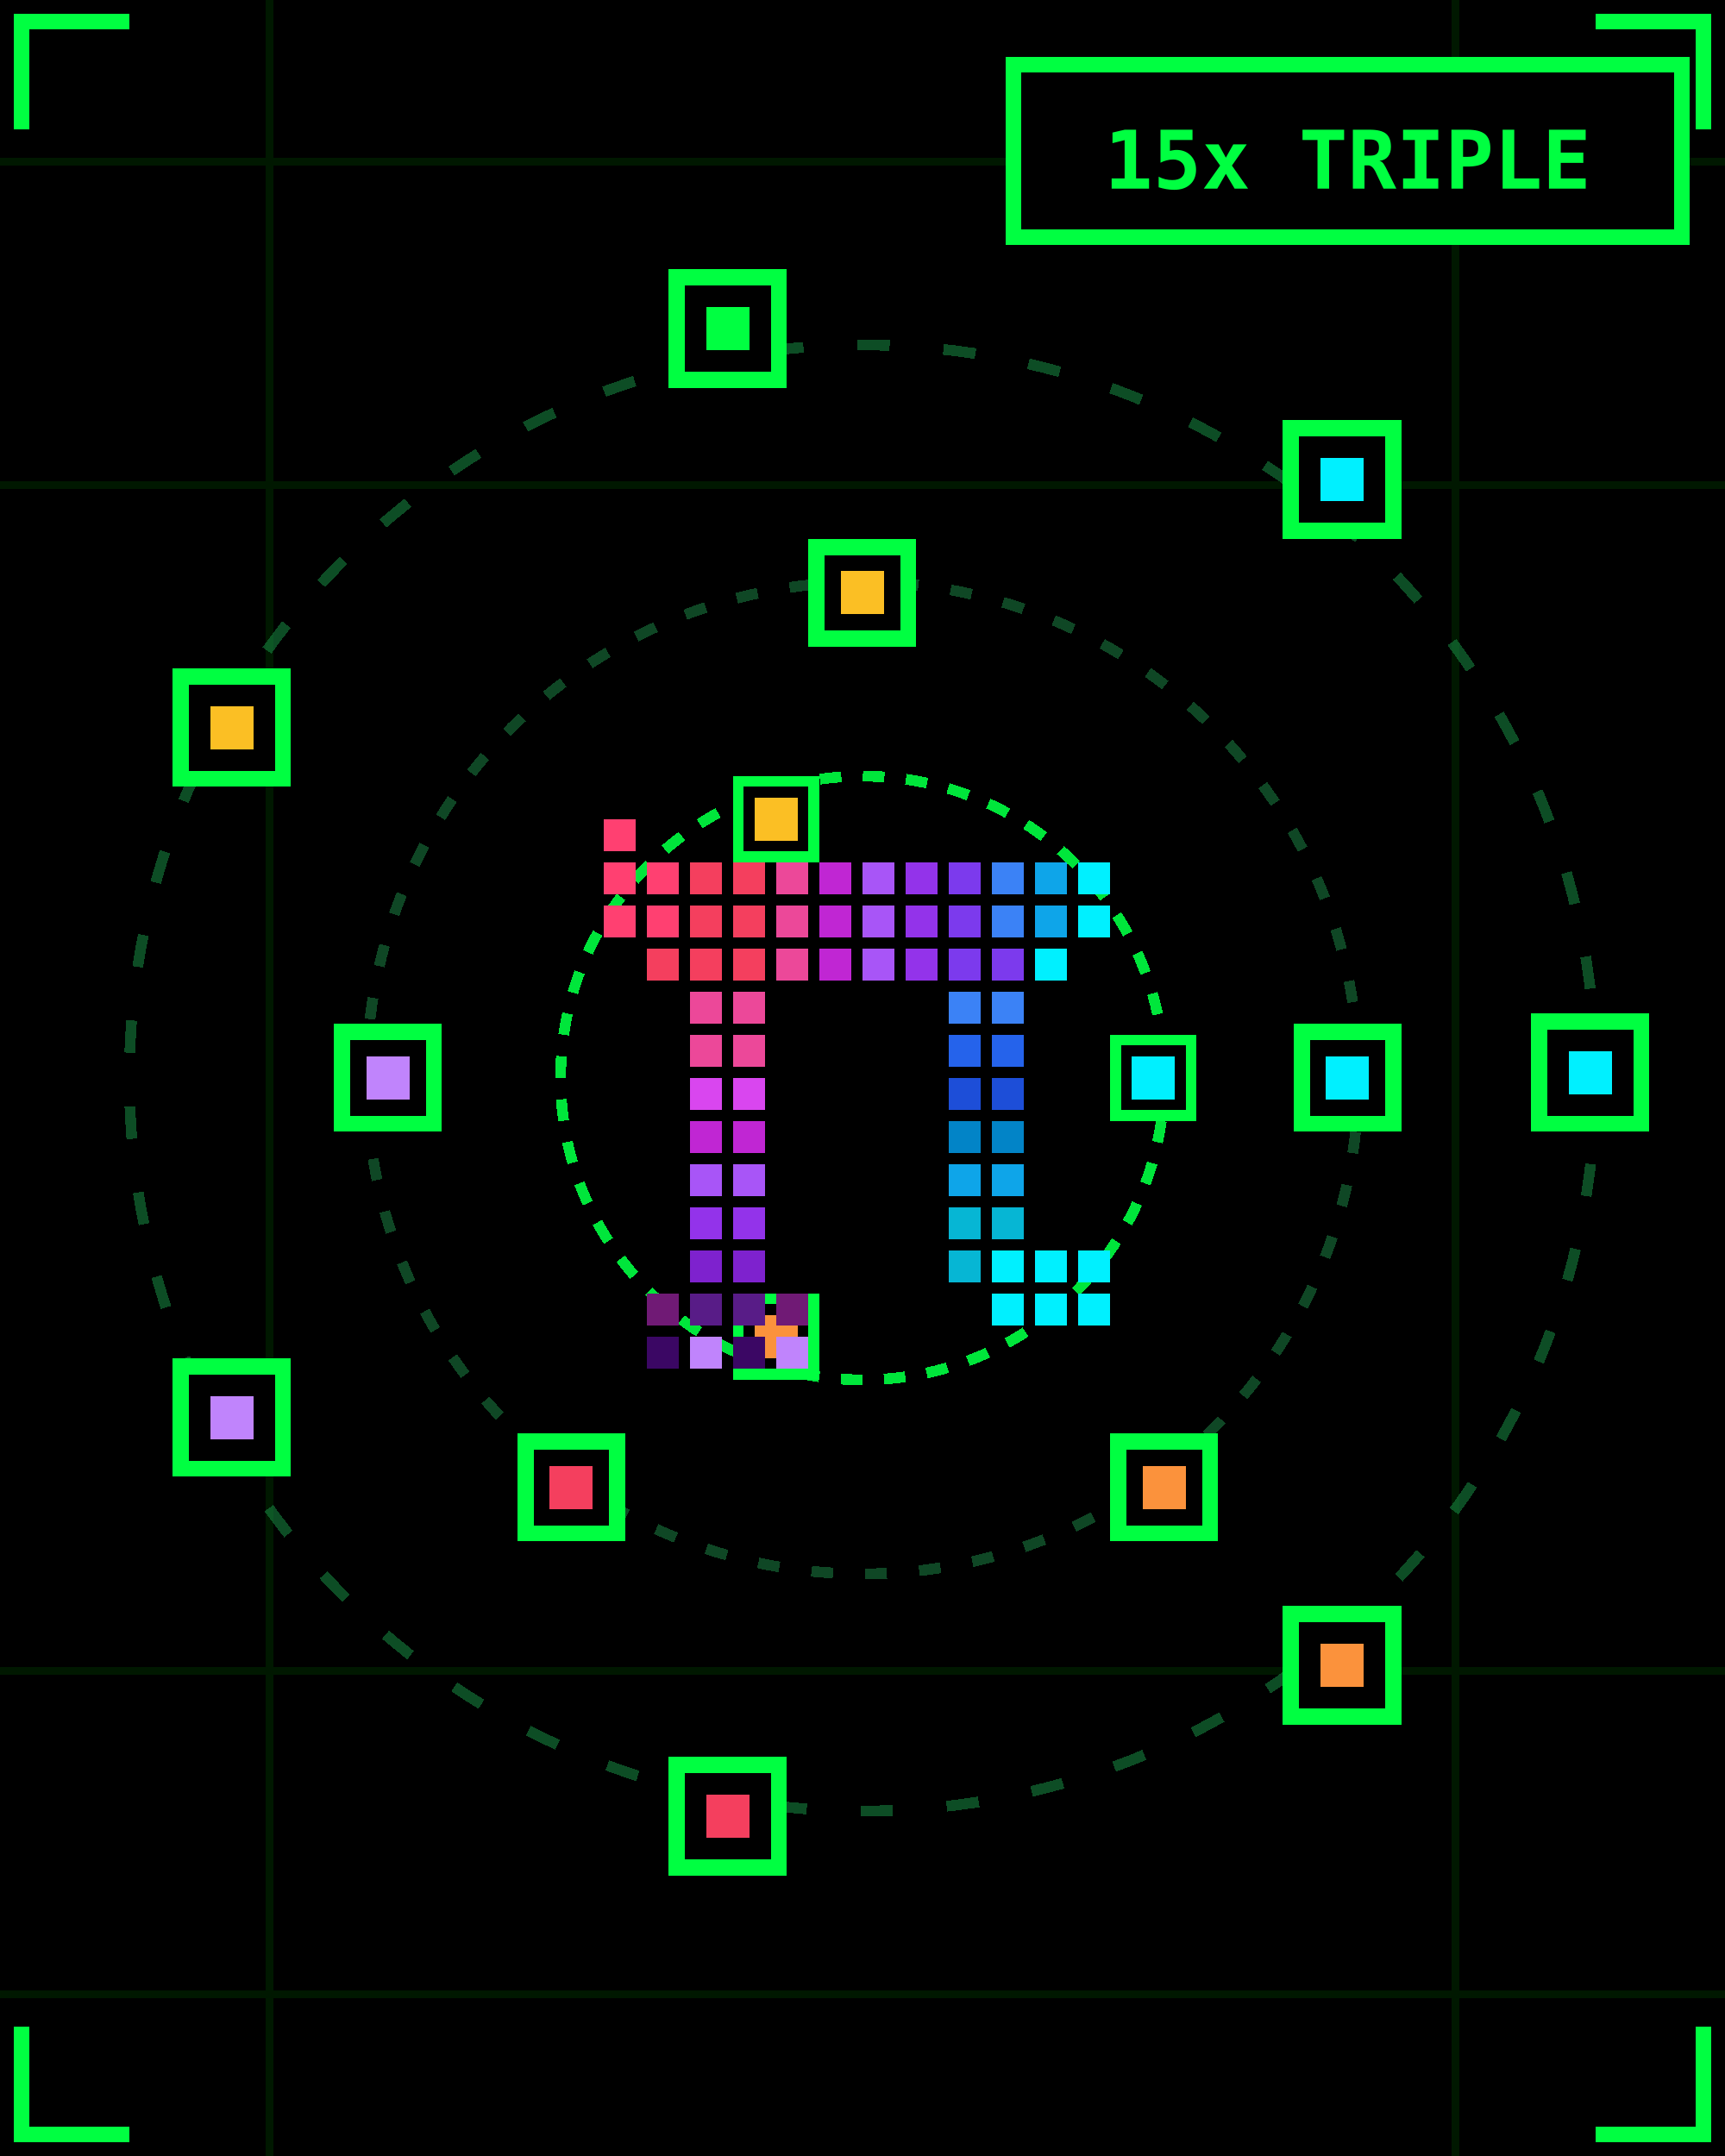
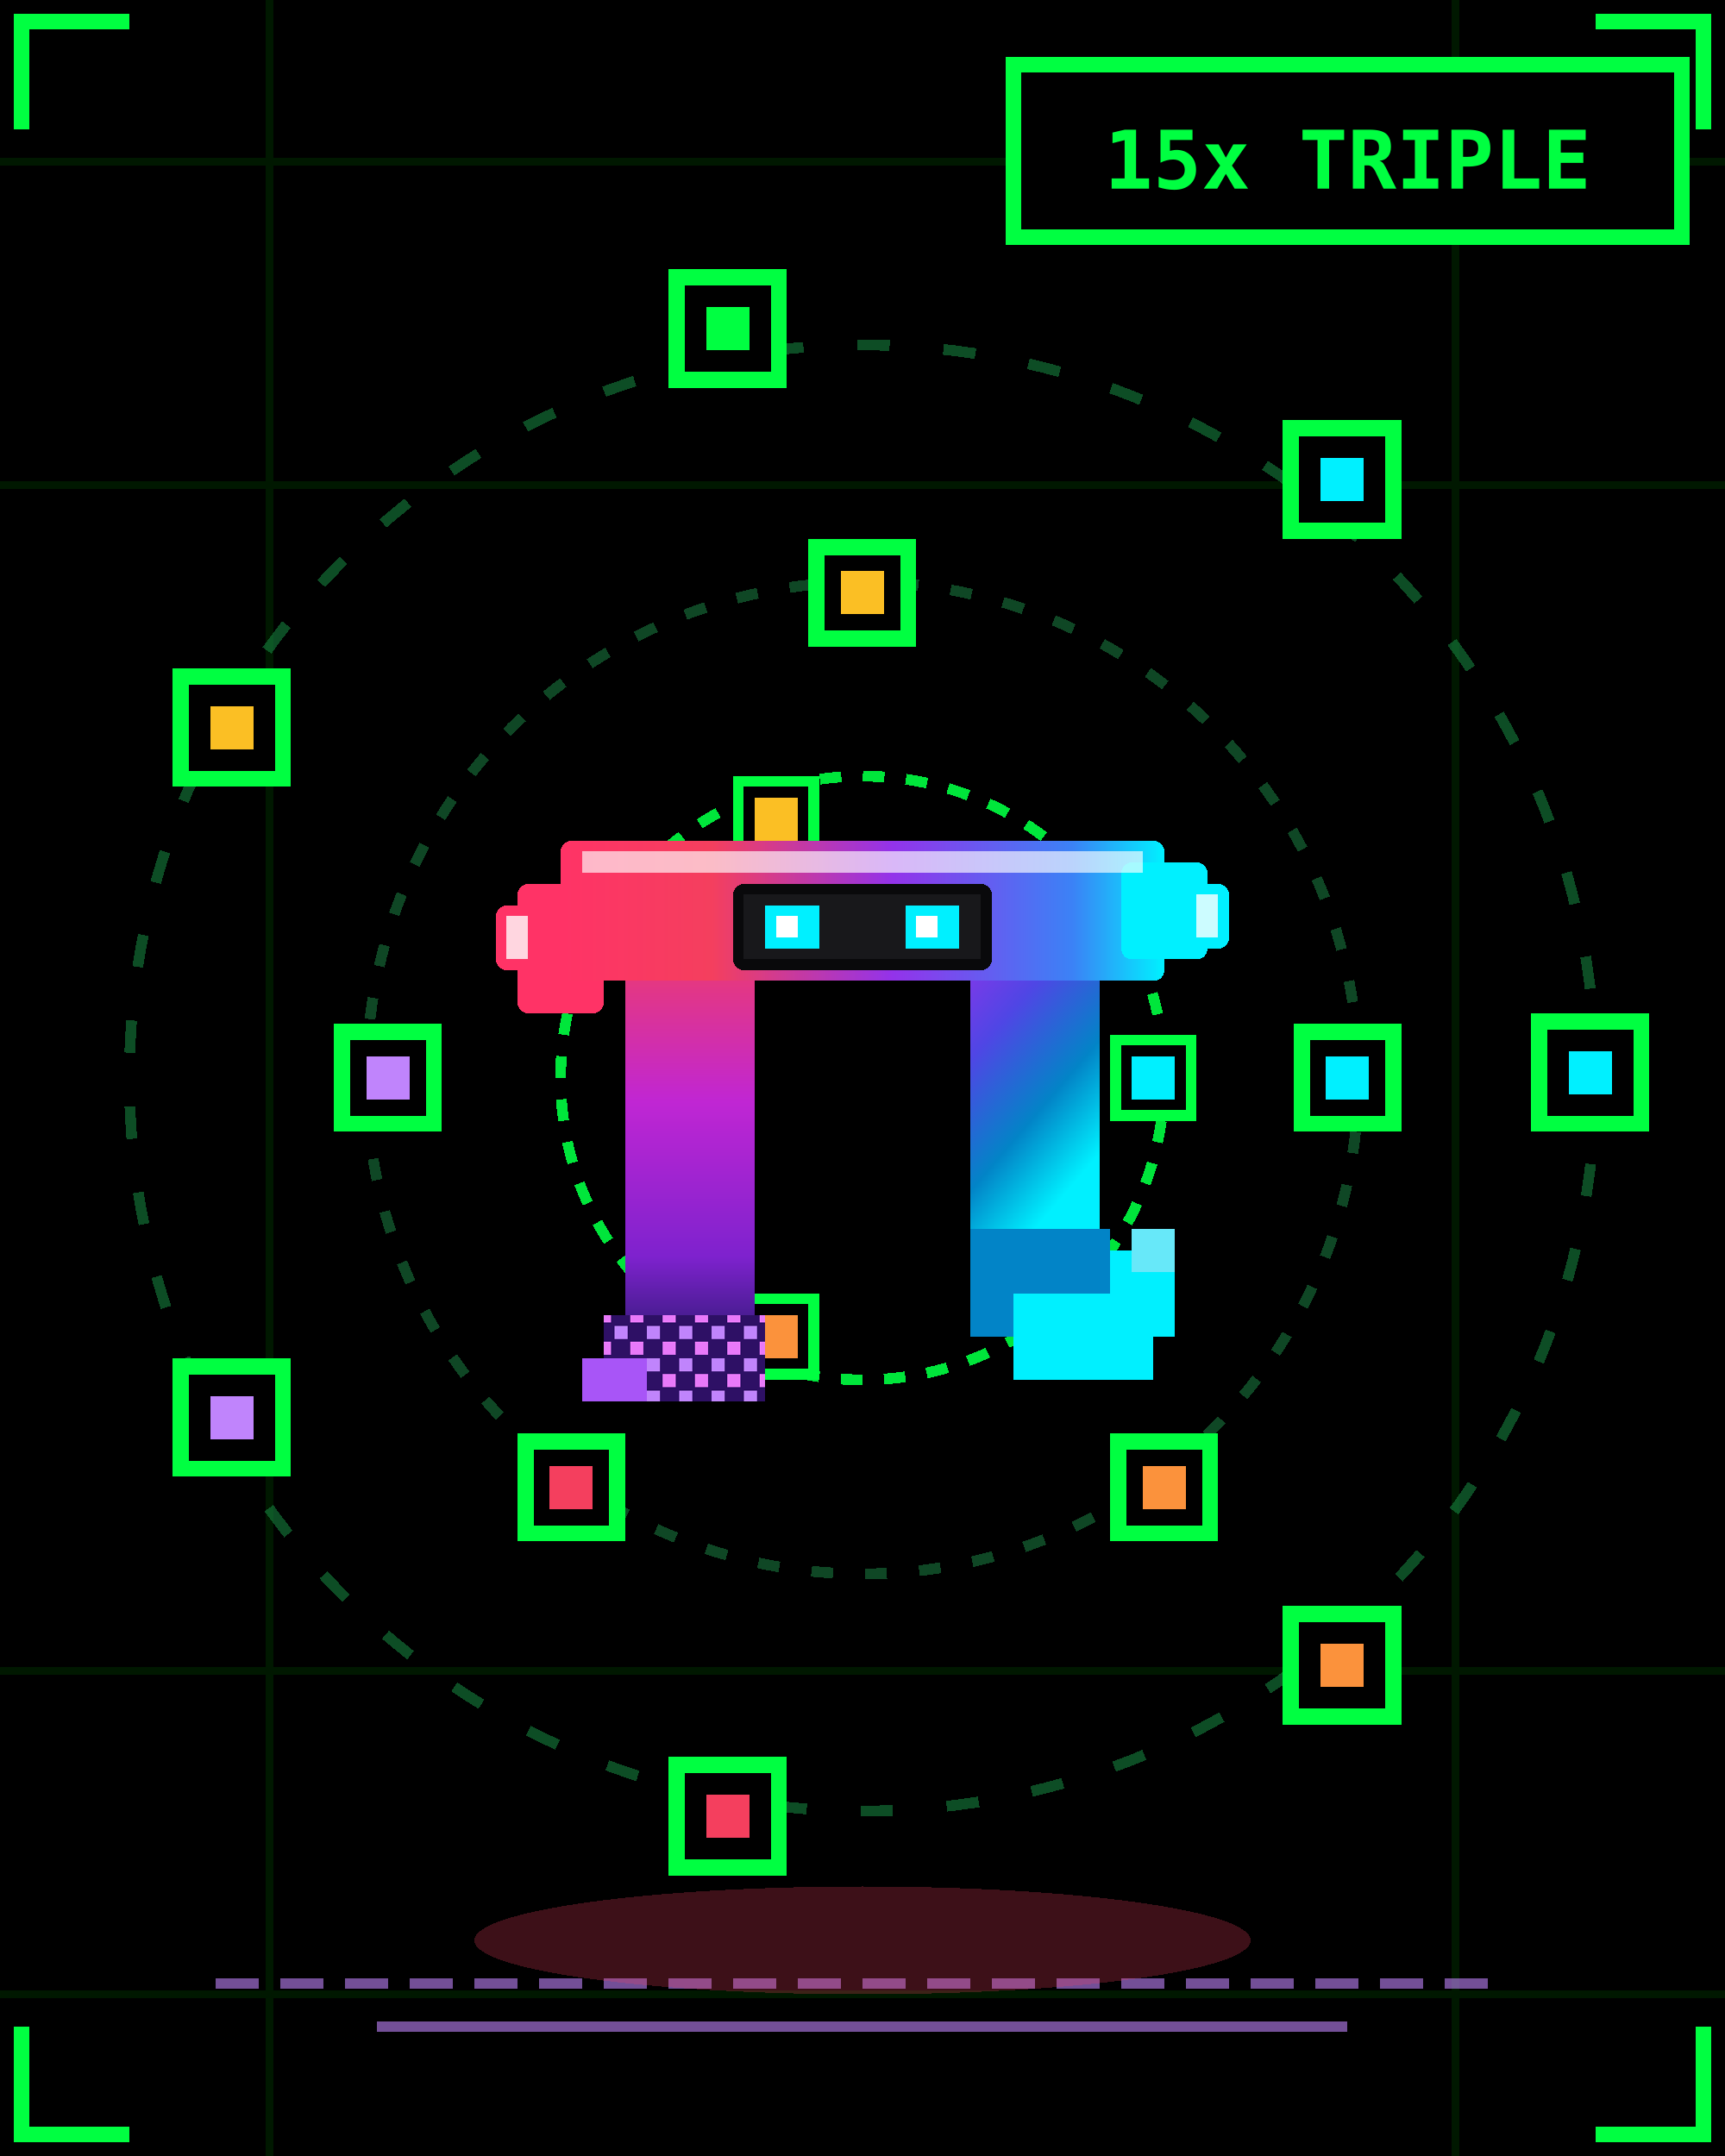
<svg xmlns="http://www.w3.org/2000/svg" viewBox="0 0 160 200" width="100%" height="100%" preserveAspectRatio="none" shape-rendering="crispEdges">
  <defs>
-     <pattern id="piHalftone" x="0" y="0" width="4" height="4" patternUnits="userSpaceOnUse">
-       <rect width="4" height="4" fill="#180b2c" />
-       <rect x="0" y="0" width="2" height="2" fill="#c084fc" />
-       <rect x="2" y="2" width="2" height="2" fill="#c084fc" />
+     <linearGradient id="piCrossbarGrad" x1="0%" y1="0%" x2="100%" y2="0%">
+       <stop offset="0%" stop-color="#ff3366" />
+       <stop offset="25%" stop-color="#f43f5e" />
+       <stop offset="55%" stop-color="#9333ea" />
+       <stop offset="85%" stop-color="#3b82f6" />
+       <stop offset="100%" stop-color="#00f0ff" />
+     </linearGradient>
+     <linearGradient id="piLeftLegGrad" x1="0%" y1="0%" x2="0%" y2="100%">
+       <stop offset="0%" stop-color="#f43f5e" />
+       <stop offset="45%" stop-color="#c026d3" />
+       <stop offset="85%" stop-color="#7e22ce" />
+       <stop offset="100%" stop-color="#4c1d95" />
+     </linearGradient>
+     <linearGradient id="piRightLegGrad" x1="0%" y1="0%" x2="50%" y2="100%">
+       <stop offset="0%" stop-color="#9333ea" />
+       <stop offset="35%" stop-color="#4f46e5" />
+       <stop offset="70%" stop-color="#0284c7" />
+       <stop offset="100%" stop-color="#00f0ff" />
+     </linearGradient>
+     <pattern id="piHalftone" x="0" y="0" width="3" height="3" patternUnits="userSpaceOnUse">
+       <rect width="3" height="3" fill="#2e1065" />
+       <rect x="0" y="0" width="1.2" height="1.2" fill="#c084fc" />
+       <rect x="1.5" y="1.5" width="1.2" height="1.2" fill="#e879f9" />
    </pattern>
  </defs>
  <style>
    @keyframes vortexRing1 { 0% { transform: rotate(0deg); } 100% { transform: rotate(360deg); } }
    @keyframes vortexRing2 { 0% { transform: rotate(360deg); } 100% { transform: rotate(0deg); } }
    @keyframes vortexRing3 { 0% { transform: rotate(0deg); } 100% { transform: rotate(360deg); } }
    @keyframes levitateCenter { 0%, 100% { transform: translateY(0px); } 50% { transform: translateY(-4px); } }
    .ring-1 { animation: vortexRing1 8s steps(8) infinite; transform-origin: 80px 100px; }
    .ring-2 { animation: vortexRing2 12s steps(10) infinite; transform-origin: 80px 100px; }
    .ring-3 { animation: vortexRing3 18s steps(12) infinite; transform-origin: 80px 100px; }
    .pip-commander { animation: levitateCenter 1.8s steps(2) infinite; transform-origin: 80px 100px; }
  </style>
  <rect width="160" height="200" fill="#000000" />
  <g stroke="#003b00" stroke-width="0.75" opacity="0.4">
    <line x1="0" y1="15" x2="160" y2="15" />
    <line x1="0" y1="45" x2="160" y2="45" />
    <line x1="0" y1="155" x2="160" y2="155" />
    <line x1="0" y1="185" x2="160" y2="185" />
    <line x1="25" y1="0" x2="25" y2="200" />
    <line x1="135" y1="0" x2="135" y2="200" />
  </g>
  <g stroke="#00ff41" stroke-width="1.5" fill="none">
    <path d="M2,12 L2,2 L12,2" />
    <path d="M158,12 L158,2 L148,2" />
    <path d="M2,188 L2,198 L12,198" />
    <path d="M158,188 L158,198 L148,198" />
  </g>
  <g transform="translate(94, 6)">
    <rect width="62" height="16" fill="#000000" stroke="#00ff41" stroke-width="1.5" />
    <text x="31" y="11.5" font-family="'Fira Code', monospace" font-size="7.5" font-weight="900" fill="#00ff41" text-anchor="middle">15x TRIPLE</text>
  </g>
+   <g opacity="0.6" stroke="#c084fc" stroke-width="1">
+     <line x1="20" y1="184" x2="140" y2="184" stroke-dasharray="4,2" />
+     <line x1="35" y1="188" x2="125" y2="188" />
+   </g>
+   <ellipse cx="80" cy="180" rx="36" ry="5" fill="#f43f5e" opacity="0.25" />
  <g class="ring-3">
    <circle cx="80" cy="100" r="68" fill="none" stroke="#15803d" stroke-width="1" stroke-dasharray="3,5" opacity="0.6" />
    <g transform="translate(142, 94)">
      <rect width="11" height="11" fill="#00ff41" />
      <rect x="1.5" y="1.5" width="8" height="8" fill="#000" />
      <rect x="3.5" y="3.5" width="4" height="4" fill="#00f0ff" />
    </g>
    <g transform="translate(119, 149)">
      <rect width="11" height="11" fill="#00ff41" />
      <rect x="1.5" y="1.5" width="8" height="8" fill="#000" />
      <rect x="3.5" y="3.5" width="4" height="4" fill="#fb923c" />
    </g>
    <g transform="translate(62, 163)">
      <rect width="11" height="11" fill="#00ff41" />
      <rect x="1.5" y="1.5" width="8" height="8" fill="#000" />
      <rect x="3.5" y="3.5" width="4" height="4" fill="#f43f5e" />
    </g>
    <g transform="translate(16, 126)">
      <rect width="11" height="11" fill="#00ff41" />
      <rect x="1.5" y="1.5" width="8" height="8" fill="#000" />
      <rect x="3.5" y="3.5" width="4" height="4" fill="#c084fc" />
    </g>
    <g transform="translate(16, 62)">
      <rect width="11" height="11" fill="#00ff41" />
      <rect x="1.5" y="1.5" width="8" height="8" fill="#000" />
      <rect x="3.5" y="3.5" width="4" height="4" fill="#fbbf24" />
    </g>
    <g transform="translate(62, 25)">
      <rect width="11" height="11" fill="#00ff41" />
      <rect x="1.5" y="1.5" width="8" height="8" fill="#000" />
      <rect x="3.5" y="3.5" width="4" height="4" fill="#00ff41" />
    </g>
    <g transform="translate(119, 39)">
      <rect width="11" height="11" fill="#00ff41" />
      <rect x="1.5" y="1.5" width="8" height="8" fill="#000" />
      <rect x="3.5" y="3.5" width="4" height="4" fill="#00f0ff" />
    </g>
  </g>
  <g class="ring-2">
    <circle cx="80" cy="100" r="46" fill="none" stroke="#166534" stroke-width="1" stroke-dasharray="2,3" opacity="0.7" />
    <g transform="translate(120, 95)">
      <rect width="10" height="10" fill="#00ff41" />
      <rect x="1.5" y="1.5" width="7" height="7" fill="#000" />
      <rect x="3" y="3" width="4" height="4" fill="#00f0ff" />
    </g>
    <g transform="translate(103, 133)">
      <rect width="10" height="10" fill="#00ff41" />
      <rect x="1.5" y="1.5" width="7" height="7" fill="#000" />
      <rect x="3" y="3" width="4" height="4" fill="#fb923c" />
    </g>
    <g transform="translate(48, 133)">
      <rect width="10" height="10" fill="#00ff41" />
      <rect x="1.5" y="1.5" width="7" height="7" fill="#000" />
      <rect x="3" y="3" width="4" height="4" fill="#f43f5e" />
    </g>
    <g transform="translate(31, 95)">
      <rect width="10" height="10" fill="#00ff41" />
      <rect x="1.5" y="1.5" width="7" height="7" fill="#000" />
      <rect x="3" y="3" width="4" height="4" fill="#c084fc" />
    </g>
    <g transform="translate(75, 50)">
      <rect width="10" height="10" fill="#00ff41" />
      <rect x="1.5" y="1.5" width="7" height="7" fill="#000" />
      <rect x="3" y="3" width="4" height="4" fill="#fbbf24" />
    </g>
  </g>
  <g class="ring-1">
    <circle cx="80" cy="100" r="28" fill="none" stroke="#00ff41" stroke-width="1" stroke-dasharray="2,2" opacity="0.9" />
    <g transform="translate(103, 96)">
      <rect width="8" height="8" fill="#00ff41" />
      <rect x="1" y="1" width="6" height="6" fill="#000" />
      <rect x="2" y="2" width="4" height="4" fill="#00f0ff" />
    </g>
    <g transform="translate(68, 120)">
      <rect width="8" height="8" fill="#00ff41" />
      <rect x="1" y="1" width="6" height="6" fill="#000" />
      <rect x="2" y="2" width="4" height="4" fill="#fb923c" />
    </g>
    <g transform="translate(68, 72)">
      <rect width="8" height="8" fill="#00ff41" />
      <rect x="1" y="1" width="6" height="6" fill="#000" />
      <rect x="2" y="2" width="4" height="4" fill="#fbbf24" />
    </g>
  </g>
  <g class="pip-commander">
-     <rect x="56" y="76" width="3" height="3" fill="#ff4071" />
-     <rect x="56" y="80" width="3" height="3" fill="#ff4071" />
-     <rect x="56" y="84" width="3" height="3" fill="#ff4071" />
-     <rect x="60" y="80" width="3" height="3" fill="#ff4071" />
-     <rect x="64" y="80" width="3" height="3" fill="#f43f5e" />
-     <rect x="68" y="80" width="3" height="3" fill="#f43f5e" />
-     <rect x="72" y="80" width="3" height="3" fill="#ec4899" />
-     <rect x="76" y="80" width="3" height="3" fill="#c026d3" />
-     <rect x="80" y="80" width="3" height="3" fill="#a855f7" />
-     <rect x="84" y="80" width="3" height="3" fill="#9333ea" />
-     <rect x="88" y="80" width="3" height="3" fill="#7c3aed" />
-     <rect x="92" y="80" width="3" height="3" fill="#3b82f6" />
-     <rect x="96" y="80" width="3" height="3" fill="#0ea5e9" />
-     <rect x="100" y="80" width="3" height="3" fill="#00f0ff" />
-     <rect x="100" y="84" width="3" height="3" fill="#00f0ff" />
-     <rect x="60" y="84" width="3" height="3" fill="#ff4071" />
-     <rect x="64" y="84" width="3" height="3" fill="#f43f5e" />
-     <rect x="68" y="84" width="3" height="3" fill="#f43f5e" />
-     <rect x="72" y="84" width="3" height="3" fill="#ec4899" />
-     <rect x="76" y="84" width="3" height="3" fill="#c026d3" />
-     <rect x="80" y="84" width="3" height="3" fill="#a855f7" />
-     <rect x="84" y="84" width="3" height="3" fill="#9333ea" />
-     <rect x="88" y="84" width="3" height="3" fill="#7c3aed" />
-     <rect x="92" y="84" width="3" height="3" fill="#3b82f6" />
-     <rect x="96" y="84" width="3" height="3" fill="#0ea5e9" />
-     <rect x="60" y="88" width="3" height="3" fill="#f43f5e" />
-     <rect x="72" y="88" width="3" height="3" fill="#ec4899" />
-     <rect x="76" y="88" width="3" height="3" fill="#c026d3" />
-     <rect x="80" y="88" width="3" height="3" fill="#a855f7" />
-     <rect x="84" y="88" width="3" height="3" fill="#9333ea" />
-     <rect x="96" y="88" width="3" height="3" fill="#00f0ff" />
-     <rect x="64" y="88" width="3" height="3" fill="#f43f5e" />
-     <rect x="68" y="88" width="3" height="3" fill="#f43f5e" />
-     <rect x="64" y="92" width="3" height="3" fill="#ec4899" />
-     <rect x="68" y="92" width="3" height="3" fill="#ec4899" />
-     <rect x="64" y="96" width="3" height="3" fill="#ec4899" />
-     <rect x="68" y="96" width="3" height="3" fill="#ec4899" />
-     <rect x="64" y="100" width="3" height="3" fill="#d946ef" />
-     <rect x="68" y="100" width="3" height="3" fill="#d946ef" />
-     <rect x="64" y="104" width="3" height="3" fill="#c026d3" />
-     <rect x="68" y="104" width="3" height="3" fill="#c026d3" />
-     <rect x="64" y="108" width="3" height="3" fill="#a855f7" />
-     <rect x="68" y="108" width="3" height="3" fill="#a855f7" />
-     <rect x="64" y="112" width="3" height="3" fill="#9333ea" />
-     <rect x="68" y="112" width="3" height="3" fill="#9333ea" />
-     <rect x="64" y="116" width="3" height="3" fill="#7e22ce" />
-     <rect x="68" y="116" width="3" height="3" fill="#7e22ce" />
-     <rect x="60" y="120" width="3" height="3" fill="#701a75" />
-     <rect x="64" y="120" width="3" height="3" fill="#581c87" />
-     <rect x="68" y="120" width="3" height="3" fill="#581c87" />
-     <rect x="72" y="120" width="3" height="3" fill="#701a75" />
-     <rect x="60" y="124" width="3" height="3" fill="#3b0764" />
-     <rect x="64" y="124" width="3" height="3" fill="#c084fc" />
-     <rect x="68" y="124" width="3" height="3" fill="#3b0764" />
-     <rect x="72" y="124" width="3" height="3" fill="#c084fc" />
-     <rect x="88" y="88" width="3" height="3" fill="#7c3aed" />
-     <rect x="92" y="88" width="3" height="3" fill="#7c3aed" />
-     <rect x="88" y="92" width="3" height="3" fill="#3b82f6" />
-     <rect x="92" y="92" width="3" height="3" fill="#3b82f6" />
-     <rect x="88" y="96" width="3" height="3" fill="#2563eb" />
-     <rect x="92" y="96" width="3" height="3" fill="#2563eb" />
-     <rect x="88" y="100" width="3" height="3" fill="#1d4ed8" />
-     <rect x="92" y="100" width="3" height="3" fill="#1d4ed8" />
-     <rect x="88" y="104" width="3" height="3" fill="#0284c7" />
-     <rect x="92" y="104" width="3" height="3" fill="#0284c7" />
-     <rect x="88" y="108" width="3" height="3" fill="#0ea5e9" />
-     <rect x="92" y="108" width="3" height="3" fill="#0ea5e9" />
-     <rect x="88" y="112" width="3" height="3" fill="#06b6d4" />
-     <rect x="92" y="112" width="3" height="3" fill="#06b6d4" />
-     <rect x="88" y="116" width="3" height="3" fill="#06b6d4" />
-     <rect x="92" y="116" width="3" height="3" fill="#00f0ff" />
-     <rect x="96" y="116" width="3" height="3" fill="#00f0ff" />
-     <rect x="92" y="120" width="3" height="3" fill="#00f0ff" />
-     <rect x="96" y="120" width="3" height="3" fill="#00f0ff" />
-     <rect x="100" y="120" width="3" height="3" fill="#00f0ff" />
-     <rect x="100" y="116" width="3" height="3" fill="#00f0ff" />
+     <rect x="58" y="86" width="12" height="36" fill="url(#piLeftLegGrad)" />
+     <rect x="56" y="122" width="15" height="8" fill="url(#piHalftone)" />
+     <rect x="54" y="126" width="6" height="4" fill="#a855f7" />
+     <rect x="90" y="86" width="12" height="28" fill="url(#piRightLegGrad)" />
+     <rect x="90" y="114" width="13" height="10" fill="#0284c7" />
+     <rect x="94" y="120" width="13" height="8" fill="#00f0ff" />
+     <rect x="103" y="116" width="6" height="8" fill="#00f0ff" />
+     <rect x="105" y="114" width="4" height="4" fill="#67e8f9" />
+     <rect x="48" y="82" width="8" height="12" fill="#ff3366" rx="1" />
+     <rect x="52" y="78" width="56" height="13" fill="url(#piCrossbarGrad)" rx="1" />
+     <rect x="104" y="80" width="8" height="9" fill="#00f0ff" rx="1" />
+     <rect x="54" y="79" width="52" height="2" fill="#ffffff" opacity="0.65" />
+     <rect x="68" y="82" width="24" height="8" fill="#09090b" rx="1" />
+     <rect x="69" y="83" width="22" height="6" fill="#18181b" />
+     <rect x="71" y="84" width="5" height="4" fill="#00f0ff" />
+     <rect x="72" y="85" width="2" height="2" fill="#ffffff" />
+     <rect x="84" y="84" width="5" height="4" fill="#00f0ff" />
+     <rect x="85" y="85" width="2" height="2" fill="#ffffff" />
+     <rect x="46" y="84" width="4" height="6" fill="#ff3366" rx="1" />
+     <rect x="47" y="85" width="2" height="4" fill="#ffffff" opacity="0.8" />
+     <rect x="110" y="82" width="4" height="6" fill="#00f0ff" rx="1" />
+     <rect x="111" y="83" width="2" height="4" fill="#ffffff" opacity="0.8" />
  </g>
</svg>
